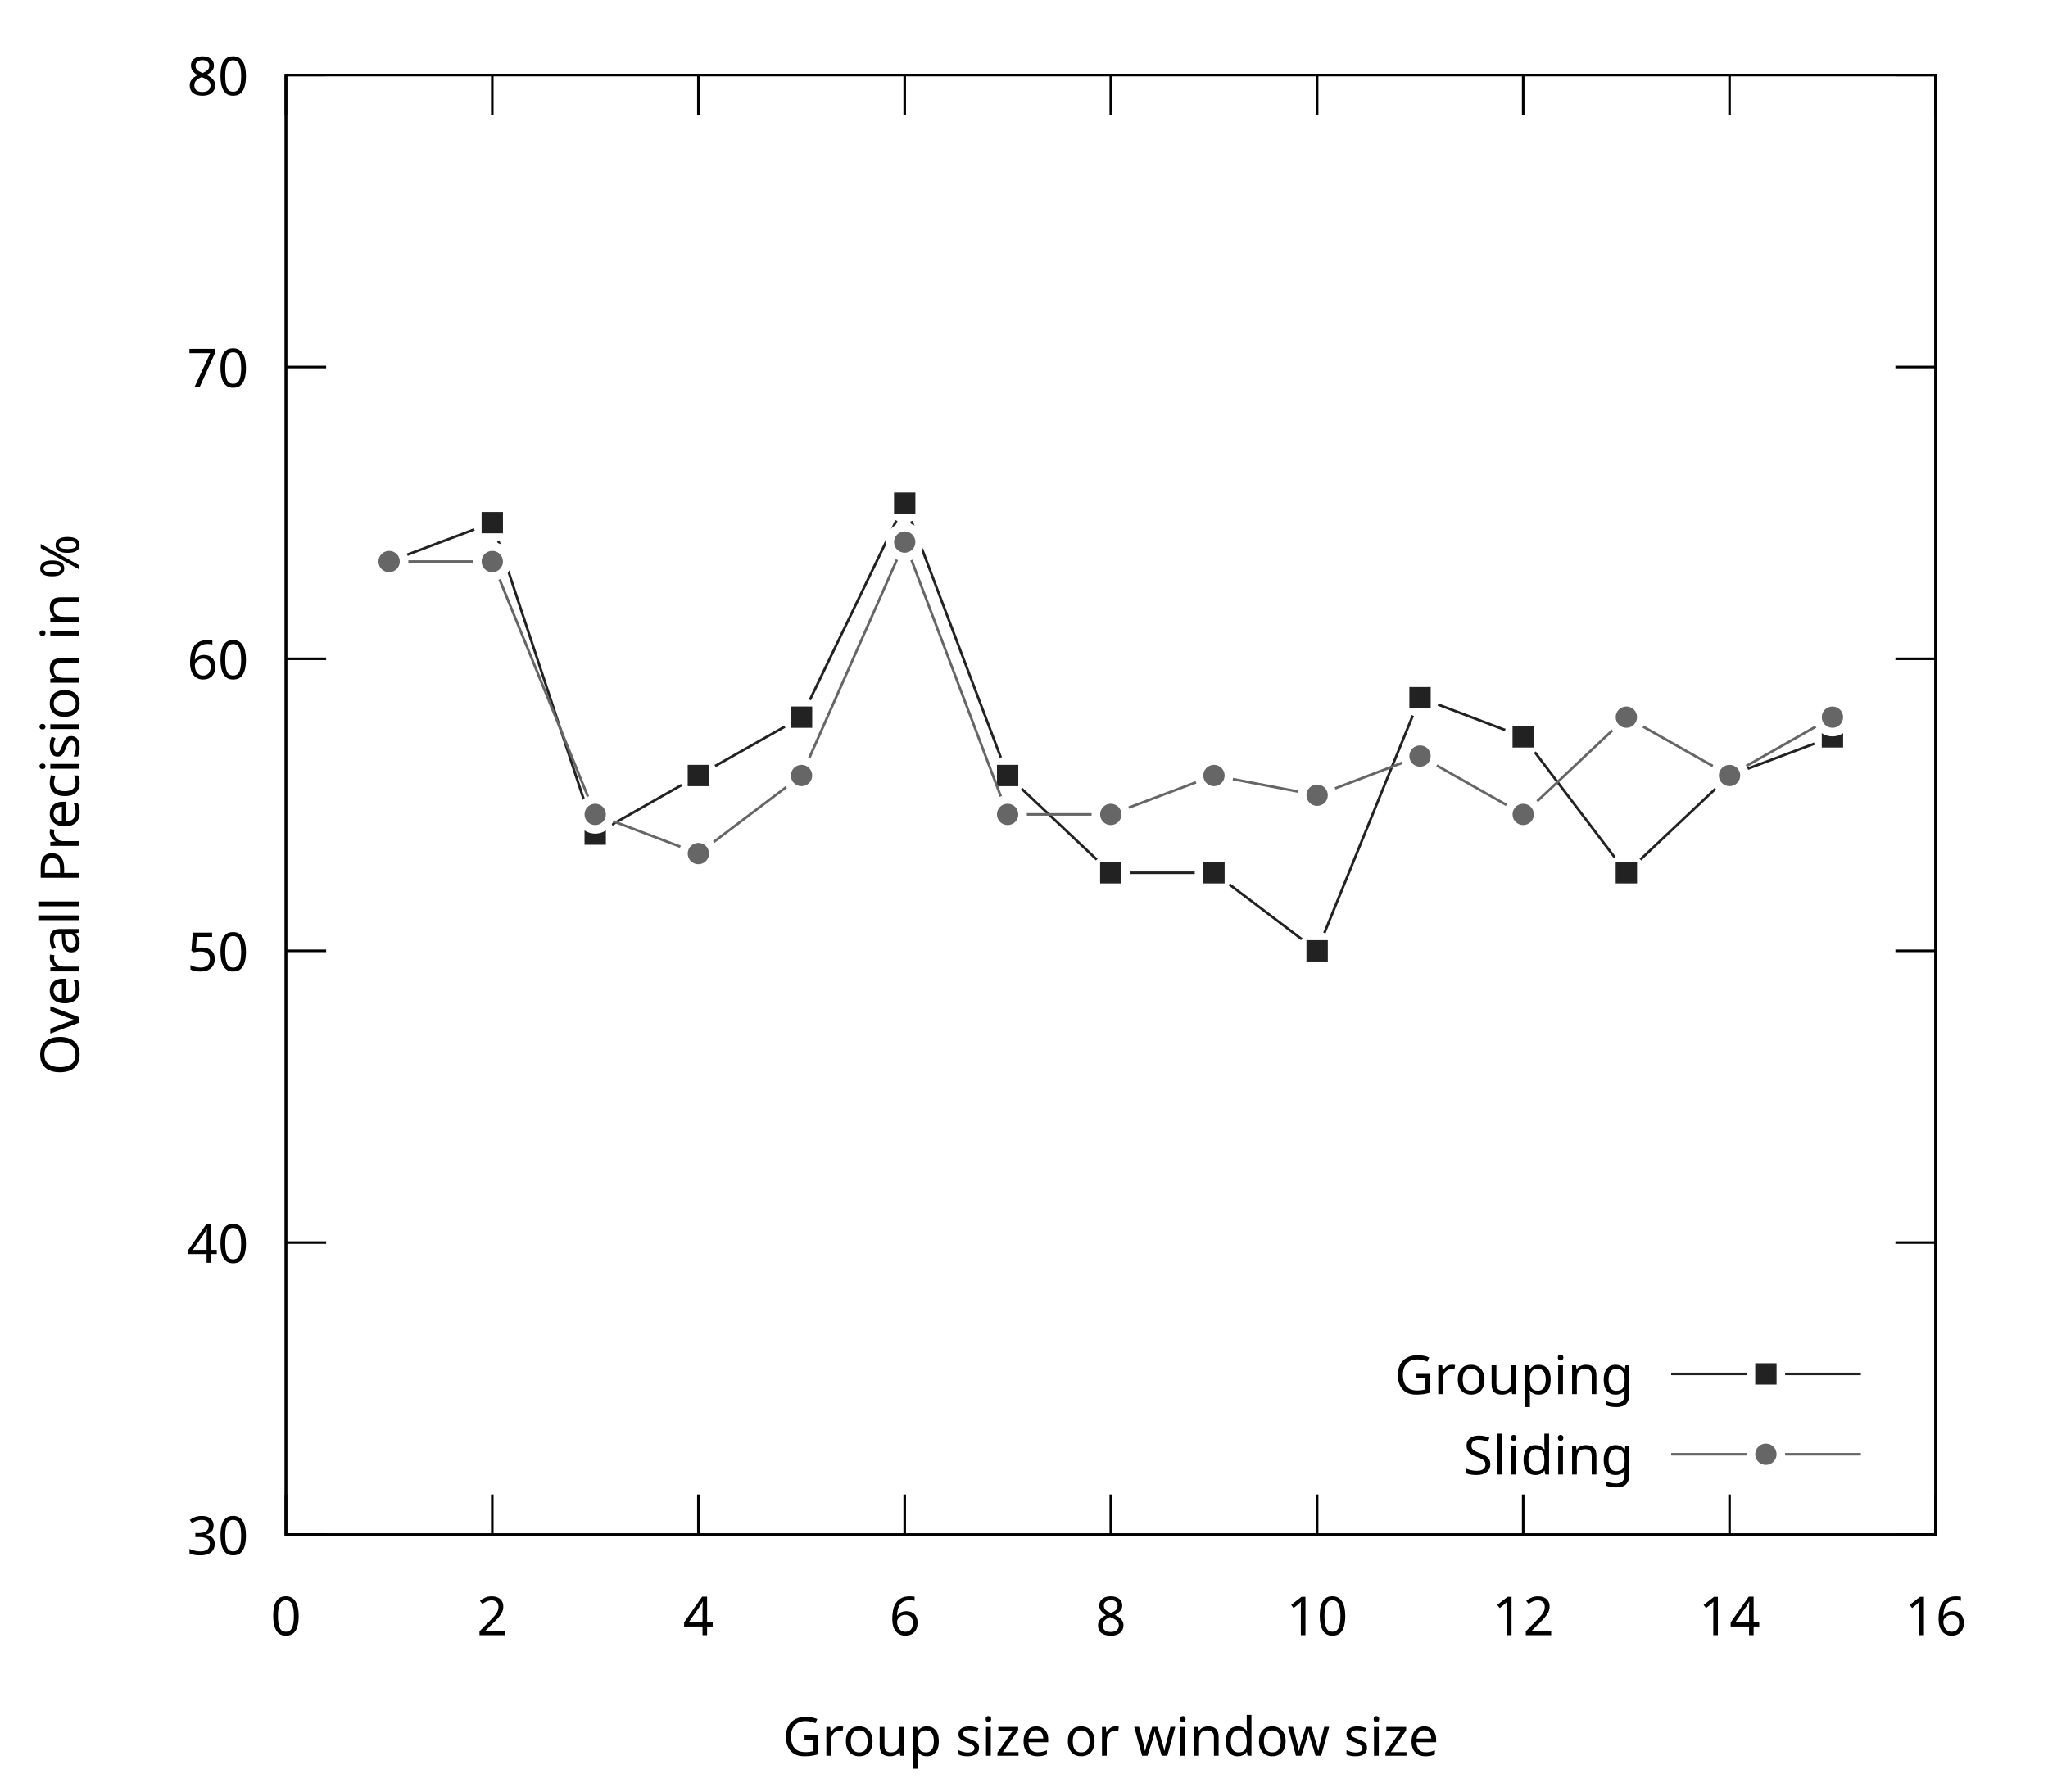
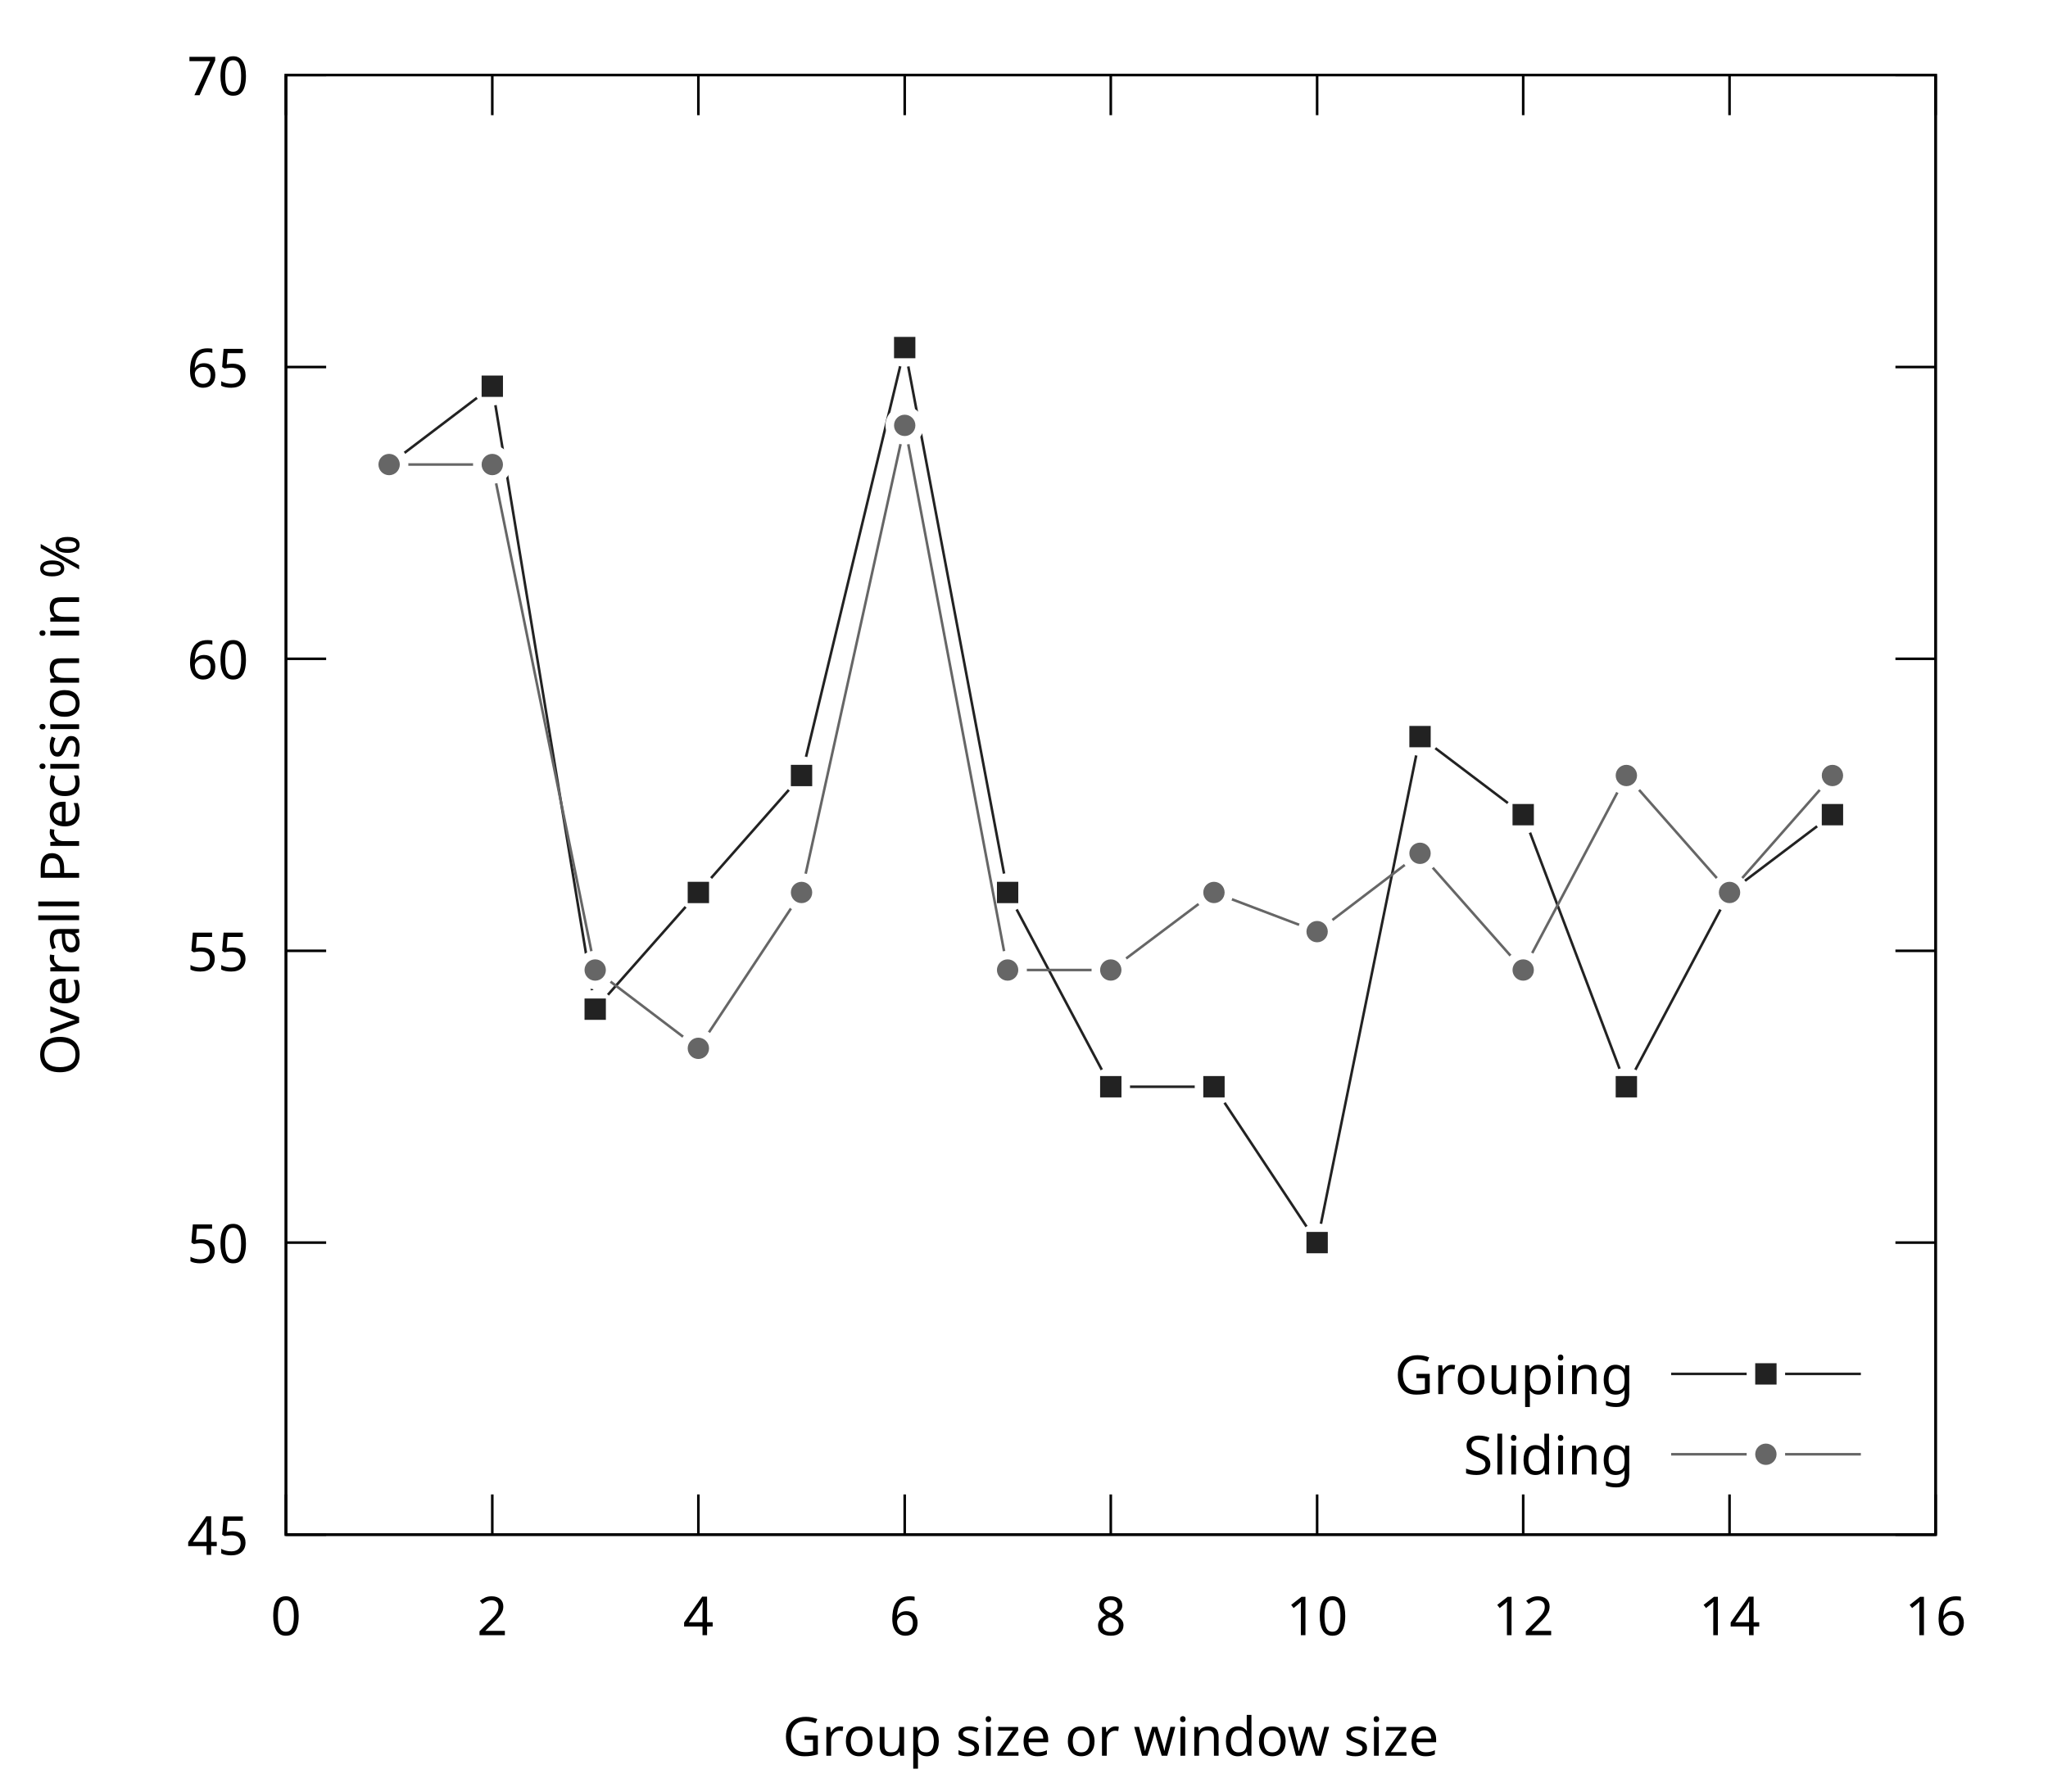
<svg xmlns="http://www.w3.org/2000/svg" xmlns:xlink="http://www.w3.org/1999/xlink" width="800" height="700" viewBox="0 0 800 700">
  <g id="gnuplot_canvas">
    <rect x="0" y="0" width="800" height="700" fill="none" />
    <defs>
      <circle id="gpDot" r="0.5" stroke-width="0.5" />
      <path id="gpPt0" stroke-width="0.127" stroke="currentColor" d="M-1,0 h2 M0,-1 v2" />
      <path id="gpPt1" stroke-width="0.127" stroke="currentColor" d="M-1,-1 L1,1 M1,-1 L-1,1" />
      <path id="gpPt2" stroke-width="0.127" stroke="currentColor" d="M-1,0 L1,0 M0,-1 L0,1 M-1,-1 L1,1 M-1,1 L1,-1" />
      <rect id="gpPt3" stroke-width="0.127" stroke="currentColor" x="-1" y="-1" width="2" height="2" />
      <rect id="gpPt4" stroke-width="0.127" stroke="currentColor" fill="currentColor" x="-1" y="-1" width="2" height="2" />
      <circle id="gpPt5" stroke-width="0.127" stroke="currentColor" cx="0" cy="0" r="1" />
      <use xlink:href="#gpPt5" id="gpPt6" fill="currentColor" stroke="none" />
      <path id="gpPt7" stroke-width="0.127" stroke="currentColor" d="M0,-1.33 L-1.33,0.67 L1.33,0.67 z" />
      <use xlink:href="#gpPt7" id="gpPt8" fill="currentColor" stroke="none" />
      <use xlink:href="#gpPt7" id="gpPt9" stroke="currentColor" transform="rotate(180)" />
      <use xlink:href="#gpPt9" id="gpPt10" fill="currentColor" stroke="none" />
      <use xlink:href="#gpPt3" id="gpPt11" stroke="currentColor" transform="rotate(45)" />
      <use xlink:href="#gpPt11" id="gpPt12" fill="currentColor" stroke="none" />
      <path id="gpPt13" stroke-width="0.127" stroke="currentColor" d="M0,1.330 L1.265,0.411 L0.782,-1.067 L-0.782,-1.076 L-1.265,0.411 z" />
      <use xlink:href="#gpPt13" id="gpPt14" fill="currentColor" stroke="none" />
      <filter id="textbox" filterUnits="objectBoundingBox" x="0" y="0" height="1" width="1">
        <feFlood flood-color="white" flood-opacity="1" result="bgnd" />
        <feComposite in="SourceGraphic" in2="bgnd" operator="atop" />
      </filter>
      <filter id="greybox" filterUnits="objectBoundingBox" x="0" y="0" height="1" width="1">
        <feFlood flood-color="lightgrey" flood-opacity="1" result="grey" />
        <feComposite in="SourceGraphic" in2="grey" operator="atop" />
      </filter>
    </defs>
    <g fill="none" color="white" stroke="currentColor" stroke-width="1.00" stroke-linecap="butt" stroke-linejoin="miter">
</g>
    <g fill="none" color="black" stroke="currentColor" stroke-width="1.00" stroke-linecap="butt" stroke-linejoin="miter">
      <path stroke="black" d="M111.7,599.6 L127.4,599.6 M756.1,599.6 L740.4,599.6  " />
      <g transform="translate(97.1,607.5)" stroke="none" fill="black" font-family="Verdana" font-size="21.00" text-anchor="end">
        <text>
-           <tspan font-family="Verdana"> 30</tspan>
+           <tspan font-family="Verdana"> 45</tspan>
        </text>
      </g>
    </g>
    <g fill="none" color="black" stroke="currentColor" stroke-width="1.00" stroke-linecap="butt" stroke-linejoin="miter">
      <path stroke="black" d="M111.7,485.5 L127.4,485.5 M756.1,485.5 L740.4,485.5  " />
      <g transform="translate(97.1,493.4)" stroke="none" fill="black" font-family="Verdana" font-size="21.00" text-anchor="end">
        <text>
-           <tspan font-family="Verdana"> 40</tspan>
+           <tspan font-family="Verdana"> 50</tspan>
        </text>
      </g>
    </g>
    <g fill="none" color="black" stroke="currentColor" stroke-width="1.00" stroke-linecap="butt" stroke-linejoin="miter">
      <path stroke="black" d="M111.7,371.5 L127.4,371.5 M756.1,371.5 L740.4,371.5  " />
      <g transform="translate(97.1,379.4)" stroke="none" fill="black" font-family="Verdana" font-size="21.00" text-anchor="end">
        <text>
-           <tspan font-family="Verdana"> 50</tspan>
+           <tspan font-family="Verdana"> 55</tspan>
        </text>
      </g>
    </g>
    <g fill="none" color="black" stroke="currentColor" stroke-width="1.00" stroke-linecap="butt" stroke-linejoin="miter">
      <path stroke="black" d="M111.7,257.4 L127.4,257.4 M756.1,257.4 L740.4,257.4  " />
      <g transform="translate(97.1,265.3)" stroke="none" fill="black" font-family="Verdana" font-size="21.00" text-anchor="end">
        <text>
          <tspan font-family="Verdana"> 60</tspan>
        </text>
      </g>
    </g>
    <g fill="none" color="black" stroke="currentColor" stroke-width="1.00" stroke-linecap="butt" stroke-linejoin="miter">
      <path stroke="black" d="M111.7,143.4 L127.4,143.4 M756.1,143.4 L740.4,143.4  " />
      <g transform="translate(97.1,151.3)" stroke="none" fill="black" font-family="Verdana" font-size="21.00" text-anchor="end">
        <text>
-           <tspan font-family="Verdana"> 70</tspan>
+           <tspan font-family="Verdana"> 65</tspan>
        </text>
      </g>
    </g>
    <g fill="none" color="black" stroke="currentColor" stroke-width="1.00" stroke-linecap="butt" stroke-linejoin="miter">
      <path stroke="black" d="M111.7,29.3 L127.4,29.3 M756.1,29.3 L740.4,29.3  " />
      <g transform="translate(97.1,37.2)" stroke="none" fill="black" font-family="Verdana" font-size="21.00" text-anchor="end">
        <text>
-           <tspan font-family="Verdana"> 80</tspan>
+           <tspan font-family="Verdana"> 70</tspan>
        </text>
      </g>
    </g>
    <g fill="none" color="black" stroke="currentColor" stroke-width="1.00" stroke-linecap="butt" stroke-linejoin="miter">
      <path stroke="black" d="M111.7,599.6 L111.7,583.9 M111.7,29.3 L111.7,45.0  " />
      <g transform="translate(111.7,638.9)" stroke="none" fill="black" font-family="Verdana" font-size="21.00" text-anchor="middle">
        <text>
          <tspan font-family="Verdana"> 0</tspan>
        </text>
      </g>
    </g>
    <g fill="none" color="black" stroke="currentColor" stroke-width="1.00" stroke-linecap="butt" stroke-linejoin="miter">
      <path stroke="black" d="M192.3,599.6 L192.3,583.9 M192.3,29.3 L192.3,45.0  " />
      <g transform="translate(192.3,638.9)" stroke="none" fill="black" font-family="Verdana" font-size="21.00" text-anchor="middle">
        <text>
          <tspan font-family="Verdana"> 2</tspan>
        </text>
      </g>
    </g>
    <g fill="none" color="black" stroke="currentColor" stroke-width="1.00" stroke-linecap="butt" stroke-linejoin="miter">
      <path stroke="black" d="M272.8,599.6 L272.8,583.9 M272.8,29.3 L272.8,45.0  " />
      <g transform="translate(272.8,638.9)" stroke="none" fill="black" font-family="Verdana" font-size="21.00" text-anchor="middle">
        <text>
          <tspan font-family="Verdana"> 4</tspan>
        </text>
      </g>
    </g>
    <g fill="none" color="black" stroke="currentColor" stroke-width="1.00" stroke-linecap="butt" stroke-linejoin="miter">
      <path stroke="black" d="M353.4,599.6 L353.4,583.9 M353.4,29.3 L353.4,45.0  " />
      <g transform="translate(353.4,638.9)" stroke="none" fill="black" font-family="Verdana" font-size="21.00" text-anchor="middle">
        <text>
          <tspan font-family="Verdana"> 6</tspan>
        </text>
      </g>
    </g>
    <g fill="none" color="black" stroke="currentColor" stroke-width="1.00" stroke-linecap="butt" stroke-linejoin="miter">
      <path stroke="black" d="M433.9,599.6 L433.9,583.9 M433.9,29.3 L433.9,45.0  " />
      <g transform="translate(433.9,638.9)" stroke="none" fill="black" font-family="Verdana" font-size="21.00" text-anchor="middle">
        <text>
          <tspan font-family="Verdana"> 8</tspan>
        </text>
      </g>
    </g>
    <g fill="none" color="black" stroke="currentColor" stroke-width="1.00" stroke-linecap="butt" stroke-linejoin="miter">
      <path stroke="black" d="M514.5,599.6 L514.5,583.9 M514.5,29.3 L514.5,45.0  " />
      <g transform="translate(514.5,638.9)" stroke="none" fill="black" font-family="Verdana" font-size="21.00" text-anchor="middle">
        <text>
          <tspan font-family="Verdana"> 10</tspan>
        </text>
      </g>
    </g>
    <g fill="none" color="black" stroke="currentColor" stroke-width="1.00" stroke-linecap="butt" stroke-linejoin="miter">
      <path stroke="black" d="M595.0,599.6 L595.0,583.9 M595.0,29.3 L595.0,45.0  " />
      <g transform="translate(595.0,638.9)" stroke="none" fill="black" font-family="Verdana" font-size="21.00" text-anchor="middle">
        <text>
          <tspan font-family="Verdana"> 12</tspan>
        </text>
      </g>
    </g>
    <g fill="none" color="black" stroke="currentColor" stroke-width="1.00" stroke-linecap="butt" stroke-linejoin="miter">
      <path stroke="black" d="M675.6,599.6 L675.6,583.9 M675.6,29.3 L675.6,45.0  " />
      <g transform="translate(675.6,638.9)" stroke="none" fill="black" font-family="Verdana" font-size="21.00" text-anchor="middle">
        <text>
          <tspan font-family="Verdana"> 14</tspan>
        </text>
      </g>
    </g>
    <g fill="none" color="black" stroke="currentColor" stroke-width="1.00" stroke-linecap="butt" stroke-linejoin="miter">
      <path stroke="black" d="M756.1,599.6 L756.1,583.9 M756.1,29.3 L756.1,45.0  " />
      <g transform="translate(756.1,638.9)" stroke="none" fill="black" font-family="Verdana" font-size="21.00" text-anchor="middle">
        <text>
          <tspan font-family="Verdana"> 16</tspan>
        </text>
      </g>
    </g>
    <g fill="none" color="black" stroke="currentColor" stroke-width="1.00" stroke-linecap="butt" stroke-linejoin="miter">
</g>
    <g fill="none" color="black" stroke="currentColor" stroke-width="1.00" stroke-linecap="butt" stroke-linejoin="miter">
      <path stroke="black" d="M111.7,29.3 L111.7,599.6 L756.1,599.6 L756.1,29.3 L111.7,29.3 Z  " />
    </g>
    <g fill="none" color="black" stroke="currentColor" stroke-width="1.00" stroke-linecap="butt" stroke-linejoin="miter">
      <g transform="translate(30.9,314.5) rotate(270)" stroke="none" fill="black" font-family="Verdana" font-size="21.00" text-anchor="middle">
        <text>
          <tspan font-family="Verdana">Overall Precision in %</tspan>
        </text>
      </g>
    </g>
    <g fill="none" color="black" stroke="currentColor" stroke-width="1.00" stroke-linecap="butt" stroke-linejoin="miter">
      <g transform="translate(433.9,686.0)" stroke="none" fill="black" font-family="Verdana" font-size="21.00" text-anchor="middle">
        <text>
          <tspan font-family="Verdana">Group size or window size</tspan>
        </text>
      </g>
    </g>
    <g fill="none" color="black" stroke="currentColor" stroke-width="1.00" stroke-linecap="butt" stroke-linejoin="miter">
</g>
    <g id="gnuplot_plot_1">
      <g fill="none" color="black" stroke="currentColor" stroke-width="1.00" stroke-linecap="butt" stroke-linejoin="miter">
        <g transform="translate(638.2,544.7)" stroke="none" fill="black" font-family="Verdana" font-size="21.00" text-anchor="end">
          <text>
            <tspan font-family="Verdana">Grouping</tspan>
          </text>
        </g>
      </g>
      <g fill="none" color="black" stroke="currentColor" stroke-width="1.00" stroke-linecap="butt" stroke-linejoin="miter">
-         <path stroke="rgb( 34,  34,  34)" d="M652.8,536.8 L726.9,536.8 M152.0,219.4 L192.3,204.2 L232.5,325.9 L272.8,303.0 L313.1,280.2 L353.4,196.6   L393.6,303.0 L433.9,341.0 L474.2,341.0 L514.5,371.5 L554.7,272.6 L595.0,287.9 L635.3,341.0 L675.6,303.0   L715.8,287.9  " />
-         <use xlink:href="#gpPt6" transform="translate(152.0,219.4) scale(7.07)" color="white" />
-       </g>
-       <g fill="none" color="black" stroke="currentColor" stroke-width="1.00" stroke-linecap="butt" stroke-linejoin="miter">
-         <use xlink:href="#gpPt4" transform="translate(152.0,219.4) scale(3.92)" color="rgb( 34,  34,  34)" />
-         <use xlink:href="#gpPt6" transform="translate(192.3,204.2) scale(7.07)" color="white" />
-       </g>
-       <g fill="none" color="black" stroke="currentColor" stroke-width="1.00" stroke-linecap="butt" stroke-linejoin="miter">
-         <use xlink:href="#gpPt4" transform="translate(192.3,204.2) scale(3.92)" color="rgb( 34,  34,  34)" />
-         <use xlink:href="#gpPt6" transform="translate(232.5,325.9) scale(7.07)" color="white" />
-       </g>
-       <g fill="none" color="black" stroke="currentColor" stroke-width="1.00" stroke-linecap="butt" stroke-linejoin="miter">
-         <use xlink:href="#gpPt4" transform="translate(232.5,325.9) scale(3.92)" color="rgb( 34,  34,  34)" />
-         <use xlink:href="#gpPt6" transform="translate(272.8,303.0) scale(7.07)" color="white" />
-       </g>
-       <g fill="none" color="black" stroke="currentColor" stroke-width="1.00" stroke-linecap="butt" stroke-linejoin="miter">
-         <use xlink:href="#gpPt4" transform="translate(272.8,303.0) scale(3.92)" color="rgb( 34,  34,  34)" />
-         <use xlink:href="#gpPt6" transform="translate(313.1,280.2) scale(7.07)" color="white" />
-       </g>
-       <g fill="none" color="black" stroke="currentColor" stroke-width="1.00" stroke-linecap="butt" stroke-linejoin="miter">
-         <use xlink:href="#gpPt4" transform="translate(313.1,280.2) scale(3.92)" color="rgb( 34,  34,  34)" />
-         <use xlink:href="#gpPt6" transform="translate(353.4,196.6) scale(7.07)" color="white" />
-       </g>
-       <g fill="none" color="black" stroke="currentColor" stroke-width="1.00" stroke-linecap="butt" stroke-linejoin="miter">
-         <use xlink:href="#gpPt4" transform="translate(353.4,196.6) scale(3.92)" color="rgb( 34,  34,  34)" />
-         <use xlink:href="#gpPt6" transform="translate(393.6,303.0) scale(7.07)" color="white" />
-       </g>
-       <g fill="none" color="black" stroke="currentColor" stroke-width="1.00" stroke-linecap="butt" stroke-linejoin="miter">
-         <use xlink:href="#gpPt4" transform="translate(393.6,303.0) scale(3.92)" color="rgb( 34,  34,  34)" />
-         <use xlink:href="#gpPt6" transform="translate(433.9,341.0) scale(7.07)" color="white" />
-       </g>
-       <g fill="none" color="black" stroke="currentColor" stroke-width="1.00" stroke-linecap="butt" stroke-linejoin="miter">
-         <use xlink:href="#gpPt4" transform="translate(433.9,341.0) scale(3.92)" color="rgb( 34,  34,  34)" />
-         <use xlink:href="#gpPt6" transform="translate(474.2,341.0) scale(7.07)" color="white" />
-       </g>
-       <g fill="none" color="black" stroke="currentColor" stroke-width="1.00" stroke-linecap="butt" stroke-linejoin="miter">
-         <use xlink:href="#gpPt4" transform="translate(474.2,341.0) scale(3.92)" color="rgb( 34,  34,  34)" />
-         <use xlink:href="#gpPt6" transform="translate(514.5,371.5) scale(7.07)" color="white" />
-       </g>
-       <g fill="none" color="black" stroke="currentColor" stroke-width="1.00" stroke-linecap="butt" stroke-linejoin="miter">
-         <use xlink:href="#gpPt4" transform="translate(514.5,371.5) scale(3.92)" color="rgb( 34,  34,  34)" />
-         <use xlink:href="#gpPt6" transform="translate(554.7,272.6) scale(7.07)" color="white" />
-       </g>
-       <g fill="none" color="black" stroke="currentColor" stroke-width="1.00" stroke-linecap="butt" stroke-linejoin="miter">
-         <use xlink:href="#gpPt4" transform="translate(554.7,272.6) scale(3.92)" color="rgb( 34,  34,  34)" />
-         <use xlink:href="#gpPt6" transform="translate(595.0,287.9) scale(7.07)" color="white" />
-       </g>
-       <g fill="none" color="black" stroke="currentColor" stroke-width="1.00" stroke-linecap="butt" stroke-linejoin="miter">
-         <use xlink:href="#gpPt4" transform="translate(595.0,287.9) scale(3.92)" color="rgb( 34,  34,  34)" />
-         <use xlink:href="#gpPt6" transform="translate(635.3,341.0) scale(7.07)" color="white" />
-       </g>
-       <g fill="none" color="black" stroke="currentColor" stroke-width="1.00" stroke-linecap="butt" stroke-linejoin="miter">
-         <use xlink:href="#gpPt4" transform="translate(635.3,341.0) scale(3.92)" color="rgb( 34,  34,  34)" />
-         <use xlink:href="#gpPt6" transform="translate(675.6,303.0) scale(7.07)" color="white" />
-       </g>
-       <g fill="none" color="black" stroke="currentColor" stroke-width="1.00" stroke-linecap="butt" stroke-linejoin="miter">
-         <use xlink:href="#gpPt4" transform="translate(675.6,303.0) scale(3.92)" color="rgb( 34,  34,  34)" />
-         <use xlink:href="#gpPt6" transform="translate(715.8,287.9) scale(7.07)" color="white" />
-       </g>
-       <g fill="none" color="black" stroke="currentColor" stroke-width="1.00" stroke-linecap="butt" stroke-linejoin="miter">
-         <use xlink:href="#gpPt4" transform="translate(715.8,287.9) scale(3.92)" color="rgb( 34,  34,  34)" />
+         <path stroke="rgb( 34,  34,  34)" d="M652.8,536.8 L726.9,536.8 M152.0,181.5 L192.3,150.9 L232.5,394.3 L272.8,348.7 L313.1,303.0 L353.4,135.8   L393.6,348.7 L433.9,424.6 L474.2,424.6 L514.5,485.5 L554.7,287.8 L595.0,318.3 L635.3,424.6 L675.6,348.7   L715.8,318.3  " />
+         <use xlink:href="#gpPt6" transform="translate(152.0,181.5) scale(7.07)" color="white" />
+       </g>
+       <g fill="none" color="black" stroke="currentColor" stroke-width="1.00" stroke-linecap="butt" stroke-linejoin="miter">
+         <use xlink:href="#gpPt4" transform="translate(152.0,181.5) scale(3.92)" color="rgb( 34,  34,  34)" />
+         <use xlink:href="#gpPt6" transform="translate(192.3,150.9) scale(7.07)" color="white" />
+       </g>
+       <g fill="none" color="black" stroke="currentColor" stroke-width="1.00" stroke-linecap="butt" stroke-linejoin="miter">
+         <use xlink:href="#gpPt4" transform="translate(192.3,150.9) scale(3.92)" color="rgb( 34,  34,  34)" />
+         <use xlink:href="#gpPt6" transform="translate(232.5,394.3) scale(7.07)" color="white" />
+       </g>
+       <g fill="none" color="black" stroke="currentColor" stroke-width="1.00" stroke-linecap="butt" stroke-linejoin="miter">
+         <use xlink:href="#gpPt4" transform="translate(232.5,394.3) scale(3.92)" color="rgb( 34,  34,  34)" />
+         <use xlink:href="#gpPt6" transform="translate(272.8,348.7) scale(7.07)" color="white" />
+       </g>
+       <g fill="none" color="black" stroke="currentColor" stroke-width="1.00" stroke-linecap="butt" stroke-linejoin="miter">
+         <use xlink:href="#gpPt4" transform="translate(272.8,348.7) scale(3.92)" color="rgb( 34,  34,  34)" />
+         <use xlink:href="#gpPt6" transform="translate(313.1,303.0) scale(7.07)" color="white" />
+       </g>
+       <g fill="none" color="black" stroke="currentColor" stroke-width="1.00" stroke-linecap="butt" stroke-linejoin="miter">
+         <use xlink:href="#gpPt4" transform="translate(313.1,303.0) scale(3.92)" color="rgb( 34,  34,  34)" />
+         <use xlink:href="#gpPt6" transform="translate(353.4,135.8) scale(7.07)" color="white" />
+       </g>
+       <g fill="none" color="black" stroke="currentColor" stroke-width="1.00" stroke-linecap="butt" stroke-linejoin="miter">
+         <use xlink:href="#gpPt4" transform="translate(353.4,135.8) scale(3.92)" color="rgb( 34,  34,  34)" />
+         <use xlink:href="#gpPt6" transform="translate(393.6,348.7) scale(7.07)" color="white" />
+       </g>
+       <g fill="none" color="black" stroke="currentColor" stroke-width="1.00" stroke-linecap="butt" stroke-linejoin="miter">
+         <use xlink:href="#gpPt4" transform="translate(393.6,348.7) scale(3.92)" color="rgb( 34,  34,  34)" />
+         <use xlink:href="#gpPt6" transform="translate(433.9,424.6) scale(7.07)" color="white" />
+       </g>
+       <g fill="none" color="black" stroke="currentColor" stroke-width="1.00" stroke-linecap="butt" stroke-linejoin="miter">
+         <use xlink:href="#gpPt4" transform="translate(433.9,424.6) scale(3.92)" color="rgb( 34,  34,  34)" />
+         <use xlink:href="#gpPt6" transform="translate(474.2,424.6) scale(7.07)" color="white" />
+       </g>
+       <g fill="none" color="black" stroke="currentColor" stroke-width="1.00" stroke-linecap="butt" stroke-linejoin="miter">
+         <use xlink:href="#gpPt4" transform="translate(474.2,424.6) scale(3.92)" color="rgb( 34,  34,  34)" />
+         <use xlink:href="#gpPt6" transform="translate(514.5,485.5) scale(7.07)" color="white" />
+       </g>
+       <g fill="none" color="black" stroke="currentColor" stroke-width="1.00" stroke-linecap="butt" stroke-linejoin="miter">
+         <use xlink:href="#gpPt4" transform="translate(514.5,485.5) scale(3.92)" color="rgb( 34,  34,  34)" />
+         <use xlink:href="#gpPt6" transform="translate(554.7,287.8) scale(7.07)" color="white" />
+       </g>
+       <g fill="none" color="black" stroke="currentColor" stroke-width="1.00" stroke-linecap="butt" stroke-linejoin="miter">
+         <use xlink:href="#gpPt4" transform="translate(554.7,287.8) scale(3.92)" color="rgb( 34,  34,  34)" />
+         <use xlink:href="#gpPt6" transform="translate(595.0,318.3) scale(7.07)" color="white" />
+       </g>
+       <g fill="none" color="black" stroke="currentColor" stroke-width="1.00" stroke-linecap="butt" stroke-linejoin="miter">
+         <use xlink:href="#gpPt4" transform="translate(595.0,318.3) scale(3.92)" color="rgb( 34,  34,  34)" />
+         <use xlink:href="#gpPt6" transform="translate(635.3,424.6) scale(7.07)" color="white" />
+       </g>
+       <g fill="none" color="black" stroke="currentColor" stroke-width="1.00" stroke-linecap="butt" stroke-linejoin="miter">
+         <use xlink:href="#gpPt4" transform="translate(635.3,424.6) scale(3.92)" color="rgb( 34,  34,  34)" />
+         <use xlink:href="#gpPt6" transform="translate(675.6,348.7) scale(7.07)" color="white" />
+       </g>
+       <g fill="none" color="black" stroke="currentColor" stroke-width="1.00" stroke-linecap="butt" stroke-linejoin="miter">
+         <use xlink:href="#gpPt4" transform="translate(675.6,348.7) scale(3.92)" color="rgb( 34,  34,  34)" />
+         <use xlink:href="#gpPt6" transform="translate(715.8,318.3) scale(7.07)" color="white" />
+       </g>
+       <g fill="none" color="black" stroke="currentColor" stroke-width="1.00" stroke-linecap="butt" stroke-linejoin="miter">
+         <use xlink:href="#gpPt4" transform="translate(715.8,318.3) scale(3.92)" color="rgb( 34,  34,  34)" />
        <use xlink:href="#gpPt6" transform="translate(689.8,536.8) scale(7.07)" color="white" />
      </g>
      <g fill="none" color="black" stroke="currentColor" stroke-width="1.00" stroke-linecap="butt" stroke-linejoin="miter">
        <use xlink:href="#gpPt4" transform="translate(689.8,536.8) scale(3.92)" color="rgb( 34,  34,  34)" />
      </g>
    </g>
    <g id="gnuplot_plot_2">
      <g fill="none" color="black" stroke="currentColor" stroke-width="1.00" stroke-linecap="butt" stroke-linejoin="miter">
        <g transform="translate(638.2,576.1)" stroke="none" fill="black" font-family="Verdana" font-size="21.00" text-anchor="end">
          <text>
            <tspan font-family="Verdana">Sliding</tspan>
          </text>
        </g>
      </g>
      <g fill="none" color="black" stroke="currentColor" stroke-width="1.00" stroke-linecap="butt" stroke-linejoin="miter">
-         <path stroke="rgb(102, 102, 102)" d="M652.8,568.2 L726.9,568.2 M152.0,219.4 L192.3,219.4 L232.5,318.2 L272.8,333.5 L313.1,303.0 L353.4,211.8   L393.6,318.2 L433.9,318.2 L474.2,303.0 L514.5,310.7 L554.7,295.4 L595.0,318.2 L635.3,280.2 L675.6,303.0   L715.8,280.2  " />
-         <use xlink:href="#gpPt6" transform="translate(152.0,219.4) scale(7.07)" color="white" />
-       </g>
-       <g fill="none" color="black" stroke="currentColor" stroke-width="1.00" stroke-linecap="butt" stroke-linejoin="miter">
-         <use xlink:href="#gpPt6" transform="translate(152.0,219.4) scale(3.92)" color="rgb(102, 102, 102)" />
-         <use xlink:href="#gpPt6" transform="translate(192.3,219.4) scale(7.07)" color="white" />
-       </g>
-       <g fill="none" color="black" stroke="currentColor" stroke-width="1.00" stroke-linecap="butt" stroke-linejoin="miter">
-         <use xlink:href="#gpPt6" transform="translate(192.3,219.4) scale(3.92)" color="rgb(102, 102, 102)" />
-         <use xlink:href="#gpPt6" transform="translate(232.5,318.2) scale(7.07)" color="white" />
-       </g>
-       <g fill="none" color="black" stroke="currentColor" stroke-width="1.00" stroke-linecap="butt" stroke-linejoin="miter">
-         <use xlink:href="#gpPt6" transform="translate(232.5,318.2) scale(3.92)" color="rgb(102, 102, 102)" />
-         <use xlink:href="#gpPt6" transform="translate(272.8,333.5) scale(7.07)" color="white" />
-       </g>
-       <g fill="none" color="black" stroke="currentColor" stroke-width="1.00" stroke-linecap="butt" stroke-linejoin="miter">
-         <use xlink:href="#gpPt6" transform="translate(272.8,333.5) scale(3.92)" color="rgb(102, 102, 102)" />
-         <use xlink:href="#gpPt6" transform="translate(313.1,303.0) scale(7.07)" color="white" />
-       </g>
-       <g fill="none" color="black" stroke="currentColor" stroke-width="1.00" stroke-linecap="butt" stroke-linejoin="miter">
-         <use xlink:href="#gpPt6" transform="translate(313.1,303.0) scale(3.92)" color="rgb(102, 102, 102)" />
-         <use xlink:href="#gpPt6" transform="translate(353.4,211.8) scale(7.07)" color="white" />
-       </g>
-       <g fill="none" color="black" stroke="currentColor" stroke-width="1.00" stroke-linecap="butt" stroke-linejoin="miter">
-         <use xlink:href="#gpPt6" transform="translate(353.4,211.8) scale(3.92)" color="rgb(102, 102, 102)" />
-         <use xlink:href="#gpPt6" transform="translate(393.6,318.2) scale(7.07)" color="white" />
-       </g>
-       <g fill="none" color="black" stroke="currentColor" stroke-width="1.00" stroke-linecap="butt" stroke-linejoin="miter">
-         <use xlink:href="#gpPt6" transform="translate(393.6,318.2) scale(3.92)" color="rgb(102, 102, 102)" />
-         <use xlink:href="#gpPt6" transform="translate(433.9,318.2) scale(7.07)" color="white" />
-       </g>
-       <g fill="none" color="black" stroke="currentColor" stroke-width="1.00" stroke-linecap="butt" stroke-linejoin="miter">
-         <use xlink:href="#gpPt6" transform="translate(433.9,318.2) scale(3.92)" color="rgb(102, 102, 102)" />
-         <use xlink:href="#gpPt6" transform="translate(474.2,303.0) scale(7.07)" color="white" />
-       </g>
-       <g fill="none" color="black" stroke="currentColor" stroke-width="1.00" stroke-linecap="butt" stroke-linejoin="miter">
-         <use xlink:href="#gpPt6" transform="translate(474.2,303.0) scale(3.92)" color="rgb(102, 102, 102)" />
-         <use xlink:href="#gpPt6" transform="translate(514.5,310.7) scale(7.07)" color="white" />
-       </g>
-       <g fill="none" color="black" stroke="currentColor" stroke-width="1.00" stroke-linecap="butt" stroke-linejoin="miter">
-         <use xlink:href="#gpPt6" transform="translate(514.5,310.7) scale(3.92)" color="rgb(102, 102, 102)" />
-         <use xlink:href="#gpPt6" transform="translate(554.7,295.4) scale(7.07)" color="white" />
-       </g>
-       <g fill="none" color="black" stroke="currentColor" stroke-width="1.00" stroke-linecap="butt" stroke-linejoin="miter">
-         <use xlink:href="#gpPt6" transform="translate(554.7,295.4) scale(3.92)" color="rgb(102, 102, 102)" />
-         <use xlink:href="#gpPt6" transform="translate(595.0,318.2) scale(7.07)" color="white" />
-       </g>
-       <g fill="none" color="black" stroke="currentColor" stroke-width="1.00" stroke-linecap="butt" stroke-linejoin="miter">
-         <use xlink:href="#gpPt6" transform="translate(595.0,318.2) scale(3.92)" color="rgb(102, 102, 102)" />
-         <use xlink:href="#gpPt6" transform="translate(635.3,280.2) scale(7.07)" color="white" />
-       </g>
-       <g fill="none" color="black" stroke="currentColor" stroke-width="1.00" stroke-linecap="butt" stroke-linejoin="miter">
-         <use xlink:href="#gpPt6" transform="translate(635.3,280.2) scale(3.92)" color="rgb(102, 102, 102)" />
-         <use xlink:href="#gpPt6" transform="translate(675.6,303.0) scale(7.07)" color="white" />
-       </g>
-       <g fill="none" color="black" stroke="currentColor" stroke-width="1.00" stroke-linecap="butt" stroke-linejoin="miter">
-         <use xlink:href="#gpPt6" transform="translate(675.6,303.0) scale(3.92)" color="rgb(102, 102, 102)" />
-         <use xlink:href="#gpPt6" transform="translate(715.8,280.2) scale(7.07)" color="white" />
-       </g>
-       <g fill="none" color="black" stroke="currentColor" stroke-width="1.00" stroke-linecap="butt" stroke-linejoin="miter">
-         <use xlink:href="#gpPt6" transform="translate(715.8,280.2) scale(3.92)" color="rgb(102, 102, 102)" />
+         <path stroke="rgb(102, 102, 102)" d="M652.8,568.2 L726.9,568.2 M152.0,181.5 L192.3,181.5 L232.5,379.0 L272.8,409.6 L313.1,348.7 L353.4,166.2   L393.6,379.0 L433.9,379.0 L474.2,348.7 L514.5,364.0 L554.7,333.4 L595.0,379.0 L635.3,303.0 L675.6,348.7   L715.8,303.0  " />
+         <use xlink:href="#gpPt6" transform="translate(152.0,181.5) scale(7.07)" color="white" />
+       </g>
+       <g fill="none" color="black" stroke="currentColor" stroke-width="1.00" stroke-linecap="butt" stroke-linejoin="miter">
+         <use xlink:href="#gpPt6" transform="translate(152.0,181.5) scale(3.92)" color="rgb(102, 102, 102)" />
+         <use xlink:href="#gpPt6" transform="translate(192.3,181.5) scale(7.07)" color="white" />
+       </g>
+       <g fill="none" color="black" stroke="currentColor" stroke-width="1.00" stroke-linecap="butt" stroke-linejoin="miter">
+         <use xlink:href="#gpPt6" transform="translate(192.3,181.5) scale(3.92)" color="rgb(102, 102, 102)" />
+         <use xlink:href="#gpPt6" transform="translate(232.5,379.0) scale(7.07)" color="white" />
+       </g>
+       <g fill="none" color="black" stroke="currentColor" stroke-width="1.00" stroke-linecap="butt" stroke-linejoin="miter">
+         <use xlink:href="#gpPt6" transform="translate(232.5,379.0) scale(3.92)" color="rgb(102, 102, 102)" />
+         <use xlink:href="#gpPt6" transform="translate(272.8,409.6) scale(7.07)" color="white" />
+       </g>
+       <g fill="none" color="black" stroke="currentColor" stroke-width="1.00" stroke-linecap="butt" stroke-linejoin="miter">
+         <use xlink:href="#gpPt6" transform="translate(272.8,409.6) scale(3.92)" color="rgb(102, 102, 102)" />
+         <use xlink:href="#gpPt6" transform="translate(313.1,348.7) scale(7.07)" color="white" />
+       </g>
+       <g fill="none" color="black" stroke="currentColor" stroke-width="1.00" stroke-linecap="butt" stroke-linejoin="miter">
+         <use xlink:href="#gpPt6" transform="translate(313.1,348.7) scale(3.92)" color="rgb(102, 102, 102)" />
+         <use xlink:href="#gpPt6" transform="translate(353.4,166.2) scale(7.07)" color="white" />
+       </g>
+       <g fill="none" color="black" stroke="currentColor" stroke-width="1.00" stroke-linecap="butt" stroke-linejoin="miter">
+         <use xlink:href="#gpPt6" transform="translate(353.4,166.2) scale(3.92)" color="rgb(102, 102, 102)" />
+         <use xlink:href="#gpPt6" transform="translate(393.6,379.0) scale(7.07)" color="white" />
+       </g>
+       <g fill="none" color="black" stroke="currentColor" stroke-width="1.00" stroke-linecap="butt" stroke-linejoin="miter">
+         <use xlink:href="#gpPt6" transform="translate(393.6,379.0) scale(3.92)" color="rgb(102, 102, 102)" />
+         <use xlink:href="#gpPt6" transform="translate(433.9,379.0) scale(7.07)" color="white" />
+       </g>
+       <g fill="none" color="black" stroke="currentColor" stroke-width="1.00" stroke-linecap="butt" stroke-linejoin="miter">
+         <use xlink:href="#gpPt6" transform="translate(433.9,379.0) scale(3.92)" color="rgb(102, 102, 102)" />
+         <use xlink:href="#gpPt6" transform="translate(474.2,348.7) scale(7.07)" color="white" />
+       </g>
+       <g fill="none" color="black" stroke="currentColor" stroke-width="1.00" stroke-linecap="butt" stroke-linejoin="miter">
+         <use xlink:href="#gpPt6" transform="translate(474.2,348.7) scale(3.92)" color="rgb(102, 102, 102)" />
+         <use xlink:href="#gpPt6" transform="translate(514.5,364.0) scale(7.07)" color="white" />
+       </g>
+       <g fill="none" color="black" stroke="currentColor" stroke-width="1.00" stroke-linecap="butt" stroke-linejoin="miter">
+         <use xlink:href="#gpPt6" transform="translate(514.5,364.0) scale(3.92)" color="rgb(102, 102, 102)" />
+         <use xlink:href="#gpPt6" transform="translate(554.7,333.4) scale(7.07)" color="white" />
+       </g>
+       <g fill="none" color="black" stroke="currentColor" stroke-width="1.00" stroke-linecap="butt" stroke-linejoin="miter">
+         <use xlink:href="#gpPt6" transform="translate(554.7,333.4) scale(3.92)" color="rgb(102, 102, 102)" />
+         <use xlink:href="#gpPt6" transform="translate(595.0,379.0) scale(7.07)" color="white" />
+       </g>
+       <g fill="none" color="black" stroke="currentColor" stroke-width="1.00" stroke-linecap="butt" stroke-linejoin="miter">
+         <use xlink:href="#gpPt6" transform="translate(595.0,379.0) scale(3.92)" color="rgb(102, 102, 102)" />
+         <use xlink:href="#gpPt6" transform="translate(635.3,303.0) scale(7.07)" color="white" />
+       </g>
+       <g fill="none" color="black" stroke="currentColor" stroke-width="1.00" stroke-linecap="butt" stroke-linejoin="miter">
+         <use xlink:href="#gpPt6" transform="translate(635.3,303.0) scale(3.92)" color="rgb(102, 102, 102)" />
+         <use xlink:href="#gpPt6" transform="translate(675.6,348.7) scale(7.07)" color="white" />
+       </g>
+       <g fill="none" color="black" stroke="currentColor" stroke-width="1.00" stroke-linecap="butt" stroke-linejoin="miter">
+         <use xlink:href="#gpPt6" transform="translate(675.6,348.7) scale(3.92)" color="rgb(102, 102, 102)" />
+         <use xlink:href="#gpPt6" transform="translate(715.8,303.0) scale(7.07)" color="white" />
+       </g>
+       <g fill="none" color="black" stroke="currentColor" stroke-width="1.00" stroke-linecap="butt" stroke-linejoin="miter">
+         <use xlink:href="#gpPt6" transform="translate(715.8,303.0) scale(3.92)" color="rgb(102, 102, 102)" />
        <use xlink:href="#gpPt6" transform="translate(689.8,568.2) scale(7.07)" color="white" />
      </g>
      <g fill="none" color="black" stroke="currentColor" stroke-width="1.00" stroke-linecap="butt" stroke-linejoin="miter">
        <use xlink:href="#gpPt6" transform="translate(689.8,568.2) scale(3.92)" color="rgb(102, 102, 102)" />
      </g>
    </g>
    <g fill="none" color="white" stroke="rgb(102, 102, 102)" stroke-width="2.00" stroke-linecap="butt" stroke-linejoin="miter">
</g>
    <g fill="none" color="black" stroke="currentColor" stroke-width="2.00" stroke-linecap="butt" stroke-linejoin="miter">
</g>
    <g fill="none" color="black" stroke="black" stroke-width="1.00" stroke-linecap="butt" stroke-linejoin="miter">
</g>
    <g fill="none" color="black" stroke="currentColor" stroke-width="1.00" stroke-linecap="butt" stroke-linejoin="miter">
      <path stroke="black" d="M111.7,29.3 L111.7,599.6 L756.1,599.6 L756.1,29.3 L111.7,29.3 Z  " />
    </g>
    <g fill="none" color="black" stroke="currentColor" stroke-width="1.00" stroke-linecap="butt" stroke-linejoin="miter">
</g>
  </g>
</svg>
